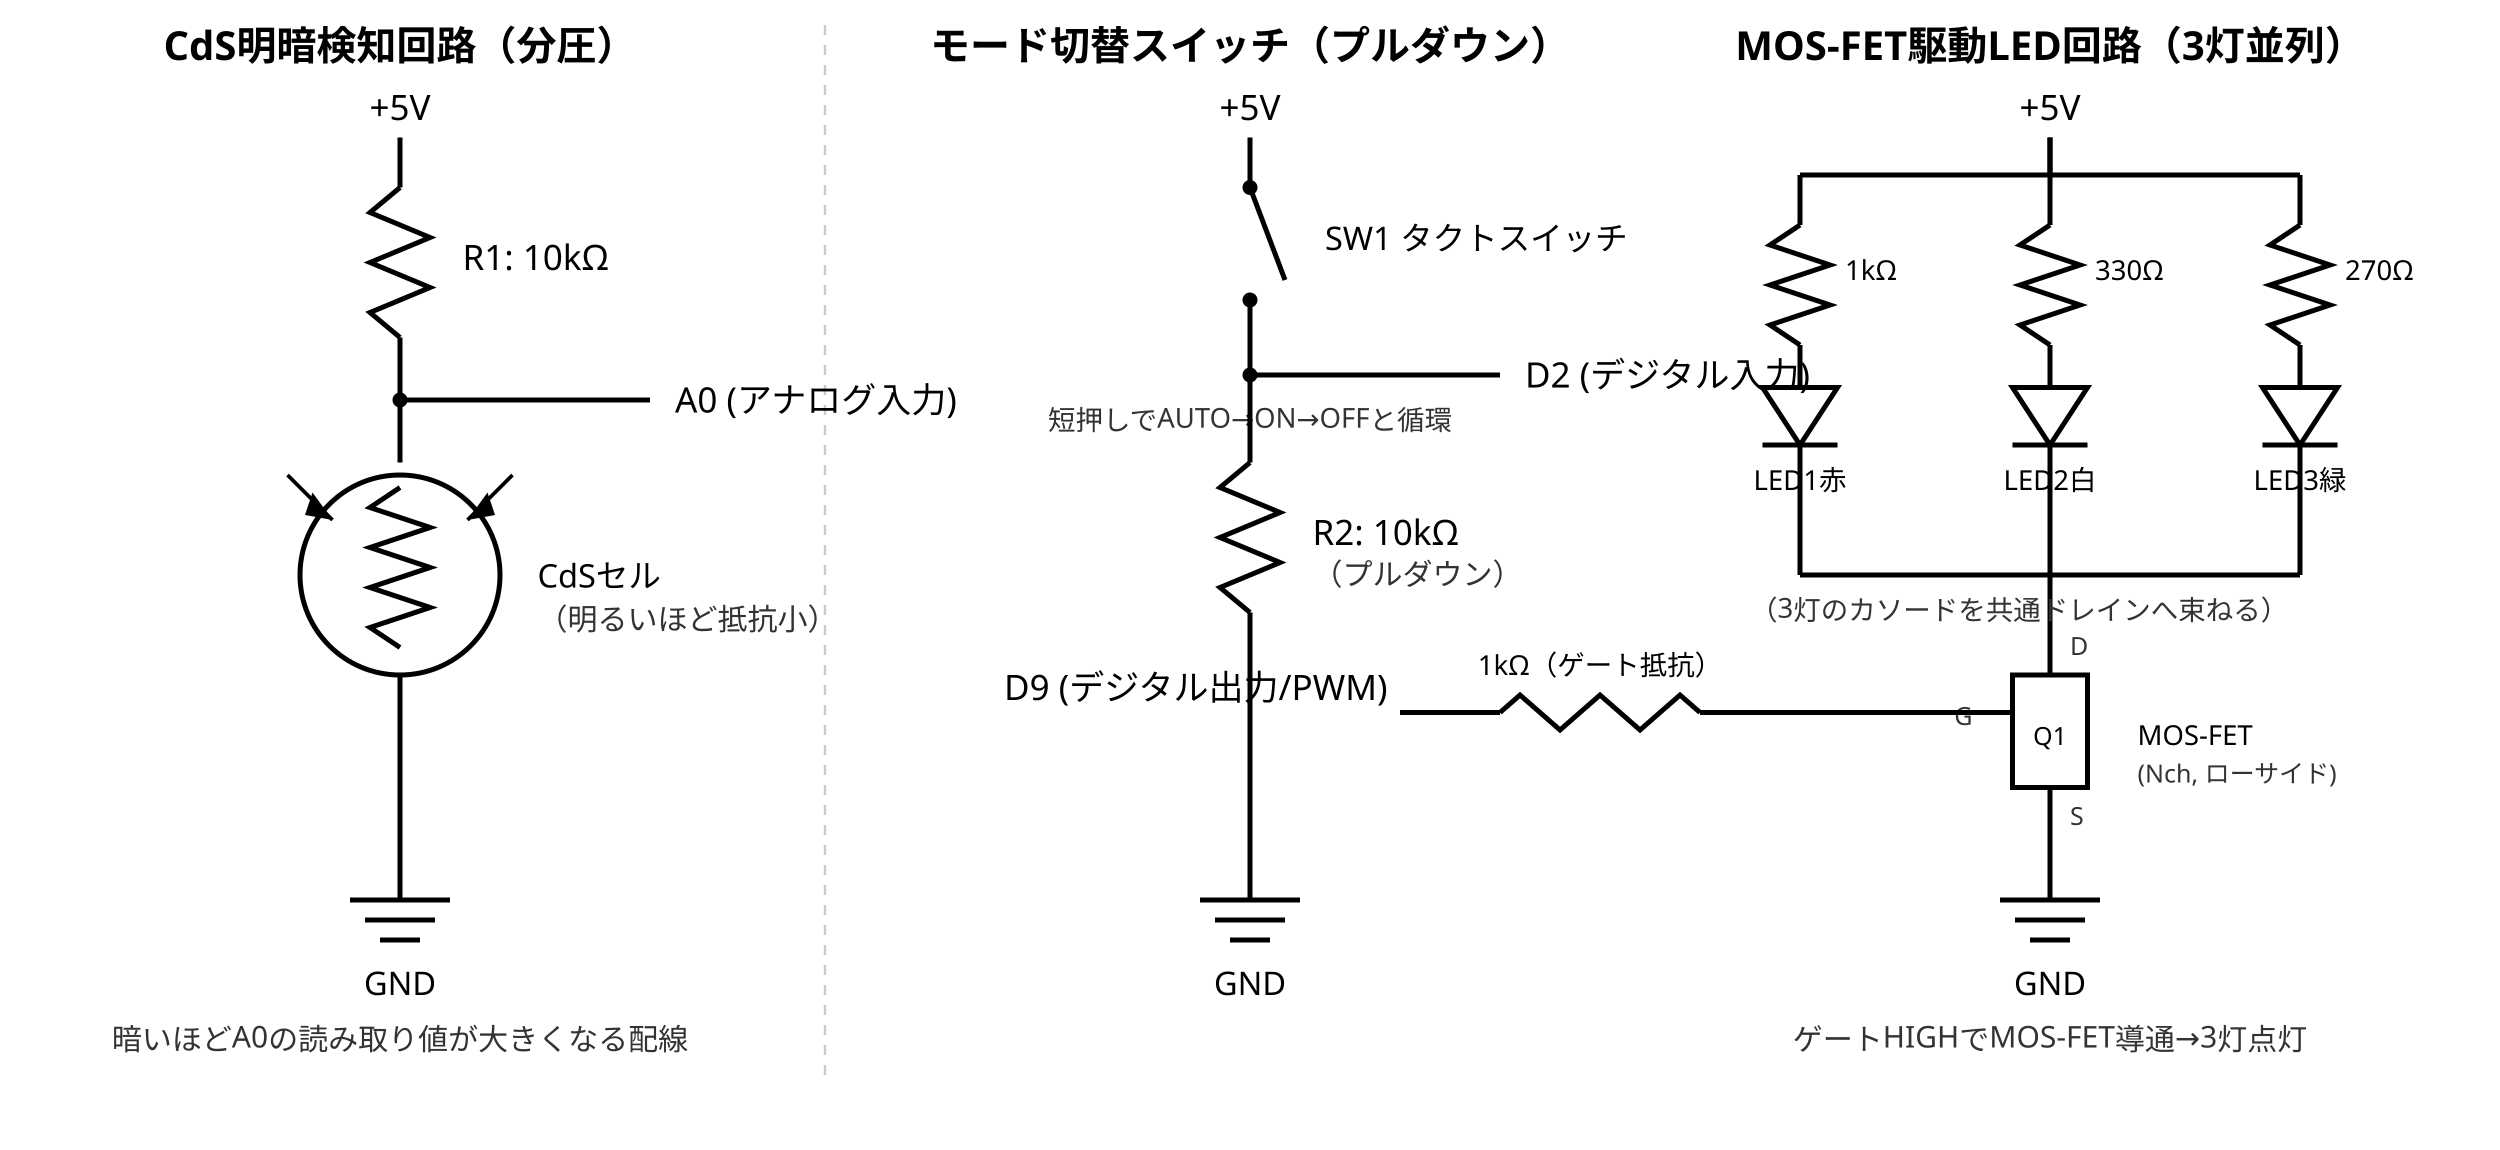
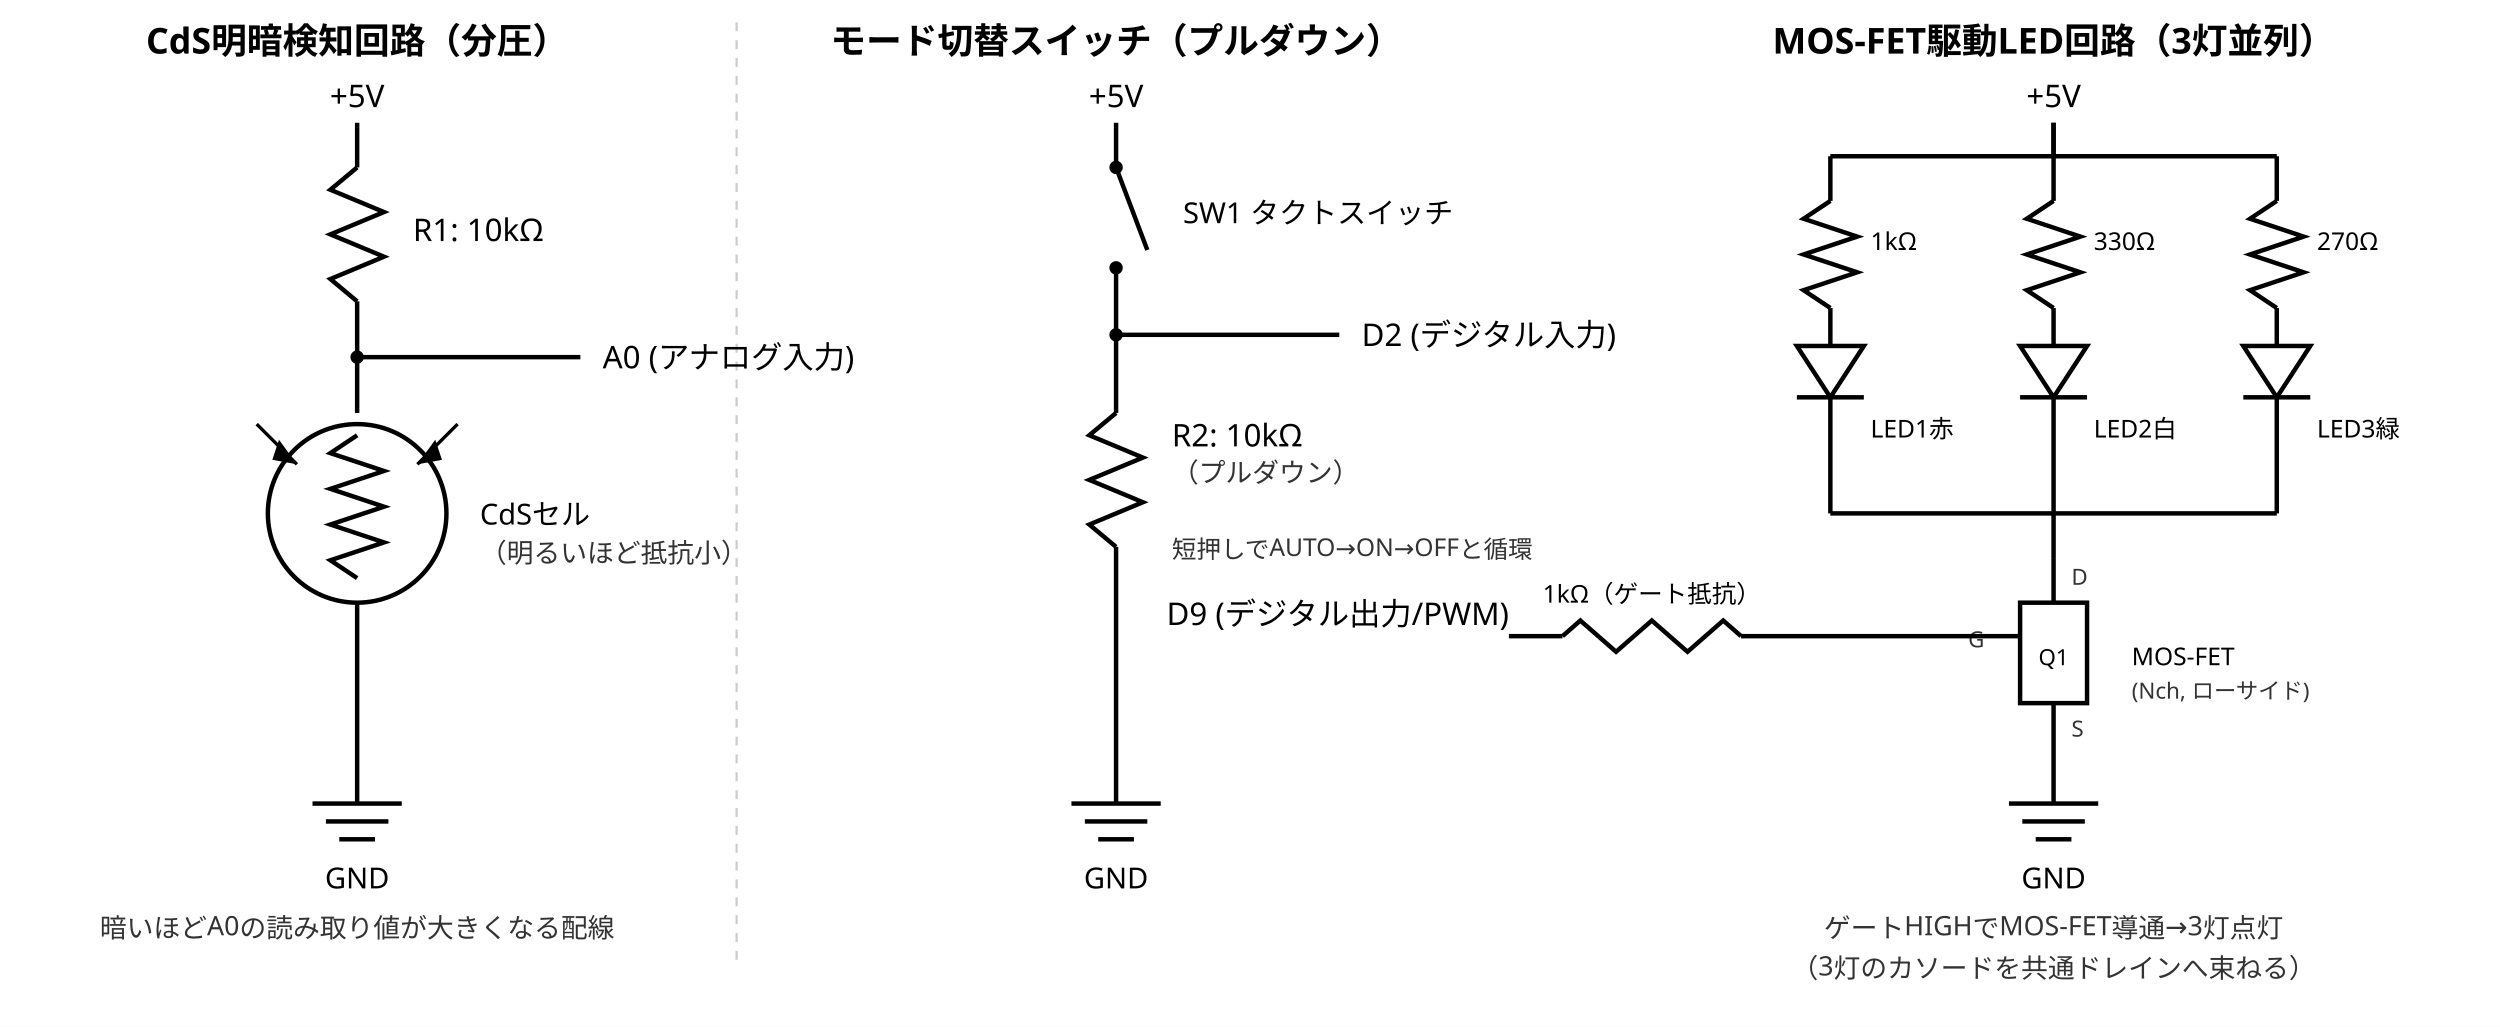
- <svg xmlns="http://www.w3.org/2000/svg" viewBox="0 0 1000 460" font-family="sans-serif">
-   <rect x="0" y="0" width="1000" height="460" fill="#ffffff" />
+ <svg xmlns="http://www.w3.org/2000/svg" viewBox="0 0 1120 460" font-family="sans-serif">
+   <rect x="0" y="0" width="1120" height="460" fill="#ffffff" />
  <line x1="330" y1="10" x2="330" y2="430" stroke="#ccc" stroke-width="1" stroke-dasharray="4,4" />
  <text x="160" y="24" text-anchor="middle" font-size="16" font-weight="bold" fill="#000">CdS明暗検知回路（分圧）</text>
  <text x="160" y="48" text-anchor="middle" font-size="14" fill="#000">+5V</text>
  <line x1="160" y1="55" x2="160" y2="75" stroke="#000" stroke-width="2" />
  <polyline points="160,75 148,85 172,95 148,105 172,115 148,125 160,135" fill="none" stroke="#000" stroke-width="2" />
  <text x="185" y="108" font-size="14" fill="#000">R1: 10kΩ</text>
  <line x1="160" y1="135" x2="160" y2="160" stroke="#000" stroke-width="2" />
  <circle cx="160" cy="160" r="3" fill="#000" />
  <line x1="160" y1="160" x2="260" y2="160" stroke="#000" stroke-width="2" />
  <text x="270" y="165" font-size="14" fill="#000">A0 (アナログ入力)</text>
  <line x1="160" y1="160" x2="160" y2="185" stroke="#000" stroke-width="2" />
  <circle cx="160" cy="230" r="40" fill="none" stroke="#000" stroke-width="2" />
  <polyline points="160,195 148,203 172,211 148,219 172,227 148,235 172,243 148,251 160,259" fill="none" stroke="#000" stroke-width="2" />
  <line x1="115" y1="190" x2="133" y2="208" stroke="#000" stroke-width="1.5" />
  <polygon points="133,208 122,206 125,197" fill="#000" />
  <line x1="205" y1="190" x2="187" y2="208" stroke="#000" stroke-width="1.5" />
  <polygon points="187,208 198,206 195,197" fill="#000" />
  <text x="215" y="235" font-size="13" fill="#000">CdSセル</text>
  <text x="215" y="252" font-size="12" fill="#333">（明るいほど抵抗小）</text>
  <line x1="160" y1="270" x2="160" y2="360" stroke="#000" stroke-width="2" />
  <line x1="140" y1="360" x2="180" y2="360" stroke="#000" stroke-width="2" />
  <line x1="146" y1="368" x2="174" y2="368" stroke="#000" stroke-width="2" />
  <line x1="152" y1="376" x2="168" y2="376" stroke="#000" stroke-width="2" />
  <text x="160" y="398" text-anchor="middle" font-size="13" fill="#000">GND</text>
  <text x="160" y="420" text-anchor="middle" font-size="12" fill="#333">暗いほどA0の読み取り値が大きくなる配線</text>
  <text x="500" y="24" text-anchor="middle" font-size="16" font-weight="bold" fill="#000">モード切替スイッチ（プルダウン）</text>
  <text x="500" y="48" text-anchor="middle" font-size="14" fill="#000">+5V</text>
  <line x1="500" y1="55" x2="500" y2="75" stroke="#000" stroke-width="2" />
  <circle cx="500" cy="75" r="3" fill="#000" />
  <line x1="500" y1="75" x2="514" y2="112" stroke="#000" stroke-width="2" />
  <circle cx="500" cy="120" r="3" fill="#000" />
  <text x="530" y="100" font-size="13" fill="#000">SW1 タクトスイッチ</text>
  <line x1="500" y1="120" x2="500" y2="150" stroke="#000" stroke-width="2" />
  <circle cx="500" cy="150" r="3" fill="#000" />
  <line x1="500" y1="150" x2="600" y2="150" stroke="#000" stroke-width="2" />
  <text x="610" y="155" font-size="14" fill="#000">D2 (デジタル入力)</text>
-   <text x="500" y="172" text-anchor="middle" font-size="11" fill="#333">短押しでAUTO→ON→OFFと循環</text>
  <line x1="500" y1="150" x2="500" y2="185" stroke="#000" stroke-width="2" />
  <polyline points="500,185 488,195 512,205 488,215 512,225 488,235 500,245" fill="none" stroke="#000" stroke-width="2" />
-   <text x="525" y="218" font-size="14" fill="#000">R2: 10kΩ</text>
-   <text x="525" y="234" font-size="12" fill="#333">（プルダウン）</text>
+   <text x="525" y="200" font-size="14" fill="#000">R2: 10kΩ</text>
+   <text x="525" y="216" font-size="12" fill="#333">（プルダウン）</text>
+   <text x="525" y="250" font-size="11" fill="#333">短押しでAUTO→ON→OFFと循環</text>
  <line x1="500" y1="245" x2="500" y2="360" stroke="#000" stroke-width="2" />
  <line x1="480" y1="360" x2="520" y2="360" stroke="#000" stroke-width="2" />
  <line x1="486" y1="368" x2="514" y2="368" stroke="#000" stroke-width="2" />
  <line x1="492" y1="376" x2="508" y2="376" stroke="#000" stroke-width="2" />
  <text x="500" y="398" text-anchor="middle" font-size="13" fill="#000">GND</text>
-   <text x="820" y="24" text-anchor="middle" font-size="16" font-weight="bold" fill="#000">MOS-FET駆動LED回路（3灯並列）</text>
-   <text x="820" y="48" text-anchor="middle" font-size="14" fill="#000">+5V</text>
-   <line x1="820" y1="55" x2="820" y2="70" stroke="#000" stroke-width="2" />
-   <line x1="720" y1="70" x2="920" y2="70" stroke="#000" stroke-width="2" />
-   <line x1="820" y1="55" x2="820" y2="70" stroke="#000" stroke-width="2" />
-   <line x1="720" y1="70" x2="720" y2="90" stroke="#000" stroke-width="2" />
-   <polyline points="720,90 708,98 732,106 708,114 732,122 708,130 720,138" fill="none" stroke="#000" stroke-width="2" />
-   <text x="738" y="112" font-size="11" fill="#000">1kΩ</text>
-   <line x1="720" y1="138" x2="720" y2="155" stroke="#000" stroke-width="2" />
-   <polygon points="705,155 735,155 720,178" fill="none" stroke="#000" stroke-width="2" />
-   <line x1="705" y1="178" x2="735" y2="178" stroke="#000" stroke-width="2" />
-   <text x="720" y="196" text-anchor="middle" font-size="11" fill="#000">LED1赤</text>
-   <line x1="720" y1="178" x2="720" y2="230" stroke="#000" stroke-width="2" />
+   <text x="920" y="24" text-anchor="middle" font-size="16" font-weight="bold" fill="#000">MOS-FET駆動LED回路（3灯並列）</text>
+   <text x="920" y="48" text-anchor="middle" font-size="14" fill="#000">+5V</text>
+   <line x1="920" y1="55" x2="920" y2="70" stroke="#000" stroke-width="2" />
+   <line x1="820" y1="70" x2="1020" y2="70" stroke="#000" stroke-width="2" />
+   <line x1="920" y1="55" x2="920" y2="70" stroke="#000" stroke-width="2" />
  <line x1="820" y1="70" x2="820" y2="90" stroke="#000" stroke-width="2" />
  <polyline points="820,90 808,98 832,106 808,114 832,122 808,130 820,138" fill="none" stroke="#000" stroke-width="2" />
-   <text x="838" y="112" font-size="11" fill="#000">330Ω</text>
+   <text x="838" y="112" font-size="11" fill="#000">1kΩ</text>
  <line x1="820" y1="138" x2="820" y2="155" stroke="#000" stroke-width="2" />
  <polygon points="805,155 835,155 820,178" fill="none" stroke="#000" stroke-width="2" />
  <line x1="805" y1="178" x2="835" y2="178" stroke="#000" stroke-width="2" />
-   <text x="820" y="196" text-anchor="middle" font-size="11" fill="#000">LED2白</text>
+   <text x="838" y="196" font-size="11" fill="#000">LED1赤</text>
  <line x1="820" y1="178" x2="820" y2="230" stroke="#000" stroke-width="2" />
  <line x1="920" y1="70" x2="920" y2="90" stroke="#000" stroke-width="2" />
  <polyline points="920,90 908,98 932,106 908,114 932,122 908,130 920,138" fill="none" stroke="#000" stroke-width="2" />
-   <text x="938" y="112" font-size="11" fill="#000">270Ω</text>
+   <text x="938" y="112" font-size="11" fill="#000">330Ω</text>
  <line x1="920" y1="138" x2="920" y2="155" stroke="#000" stroke-width="2" />
  <polygon points="905,155 935,155 920,178" fill="none" stroke="#000" stroke-width="2" />
  <line x1="905" y1="178" x2="935" y2="178" stroke="#000" stroke-width="2" />
-   <text x="920" y="196" text-anchor="middle" font-size="11" fill="#000">LED3緑</text>
+   <text x="938" y="196" font-size="11" fill="#000">LED2白</text>
  <line x1="920" y1="178" x2="920" y2="230" stroke="#000" stroke-width="2" />
-   <line x1="720" y1="230" x2="920" y2="230" stroke="#000" stroke-width="2" />
-   <line x1="820" y1="230" x2="820" y2="250" stroke="#000" stroke-width="2" />
-   <text x="700" y="248" font-size="11" fill="#333">（3灯のカソードを共通ドレインへ束ねる）</text>
-   <line x1="820" y1="250" x2="820" y2="270" stroke="#000" stroke-width="2" />
-   <text x="828" y="262" font-size="10" fill="#333">D</text>
-   <rect x="805" y="270" width="30" height="45" fill="none" stroke="#000" stroke-width="2" />
-   <text x="820" y="298" text-anchor="middle" font-size="10" fill="#000">Q1</text>
-   <text x="855" y="298" font-size="11" fill="#000">MOS-FET</text>
-   <text x="855" y="313" font-size="10" fill="#333">(Nch, ローサイド)</text>
-   <text x="789" y="290" text-anchor="end" font-size="10" fill="#333">G</text>
-   <text x="828" y="330" font-size="10" fill="#333">S</text>
-   <line x1="680" y1="285" x2="805" y2="285" stroke="#000" stroke-width="2" />
-   <polyline points="680,285 672,278 656,292 640,278 624,292 608,278 600,285" fill="none" stroke="#000" stroke-width="2" />
-   <text x="640" y="270" text-anchor="middle" font-size="11" fill="#000">1kΩ（ゲート抵抗）</text>
-   <line x1="600" y1="285" x2="560" y2="285" stroke="#000" stroke-width="2" />
-   <text x="555" y="280" text-anchor="end" font-size="14" fill="#000">D9 (デジタル出力/PWM)</text>
-   <line x1="820" y1="315" x2="820" y2="360" stroke="#000" stroke-width="2" />
-   <line x1="800" y1="360" x2="840" y2="360" stroke="#000" stroke-width="2" />
-   <line x1="806" y1="368" x2="834" y2="368" stroke="#000" stroke-width="2" />
-   <line x1="812" y1="376" x2="828" y2="376" stroke="#000" stroke-width="2" />
-   <text x="820" y="398" text-anchor="middle" font-size="13" fill="#000">GND</text>
-   <text x="820" y="420" text-anchor="middle" font-size="12" fill="#333">ゲートHIGHでMOS-FET導通→3灯点灯</text>
+   <line x1="1020" y1="70" x2="1020" y2="90" stroke="#000" stroke-width="2" />
+   <polyline points="1020,90 1008,98 1032,106 1008,114 1032,122 1008,130 1020,138" fill="none" stroke="#000" stroke-width="2" />
+   <text x="1038" y="112" font-size="11" fill="#000">270Ω</text>
+   <line x1="1020" y1="138" x2="1020" y2="155" stroke="#000" stroke-width="2" />
+   <polygon points="1005,155 1035,155 1020,178" fill="none" stroke="#000" stroke-width="2" />
+   <line x1="1005" y1="178" x2="1035" y2="178" stroke="#000" stroke-width="2" />
+   <text x="1038" y="196" font-size="11" fill="#000">LED3緑</text>
+   <line x1="1020" y1="178" x2="1020" y2="230" stroke="#000" stroke-width="2" />
+   <line x1="820" y1="230" x2="1020" y2="230" stroke="#000" stroke-width="2" />
+   <line x1="920" y1="230" x2="920" y2="250" stroke="#000" stroke-width="2" />
+   <line x1="920" y1="250" x2="920" y2="270" stroke="#000" stroke-width="2" />
+   <text x="928" y="262" font-size="10" fill="#333">D</text>
+   <rect x="905" y="270" width="30" height="45" fill="none" stroke="#000" stroke-width="2" />
+   <text x="920" y="298" text-anchor="middle" font-size="10" fill="#000">Q1</text>
+   <text x="955" y="298" font-size="11" fill="#000">MOS-FET</text>
+   <text x="955" y="313" font-size="10" fill="#333">(Nch, ローサイド)</text>
+   <text x="889" y="290" text-anchor="end" font-size="10" fill="#333">G</text>
+   <text x="928" y="330" font-size="10" fill="#333">S</text>
+   <line x1="780" y1="285" x2="905" y2="285" stroke="#000" stroke-width="2" />
+   <polyline points="780,285 772,278 756,292 740,278 724,292 708,278 700,285" fill="none" stroke="#000" stroke-width="2" />
+   <text x="740" y="270" text-anchor="middle" font-size="11" fill="#000">1kΩ（ゲート抵抗）</text>
+   <line x1="700" y1="285" x2="676" y2="285" stroke="#000" stroke-width="2" />
+   <text x="676" y="280" text-anchor="end" font-size="14" fill="#000">D9 (デジタル出力/PWM)</text>
+   <line x1="920" y1="315" x2="920" y2="360" stroke="#000" stroke-width="2" />
+   <line x1="900" y1="360" x2="940" y2="360" stroke="#000" stroke-width="2" />
+   <line x1="906" y1="368" x2="934" y2="368" stroke="#000" stroke-width="2" />
+   <line x1="912" y1="376" x2="928" y2="376" stroke="#000" stroke-width="2" />
+   <text x="920" y="398" text-anchor="middle" font-size="13" fill="#000">GND</text>
+   <text x="920" y="420" text-anchor="middle" font-size="12" fill="#333">ゲートHIGHでMOS-FET導通→3灯点灯</text>
+   <text x="920" y="438" text-anchor="middle" font-size="12" fill="#333">（3灯のカソードを共通ドレインへ束ねる）</text>
</svg>
